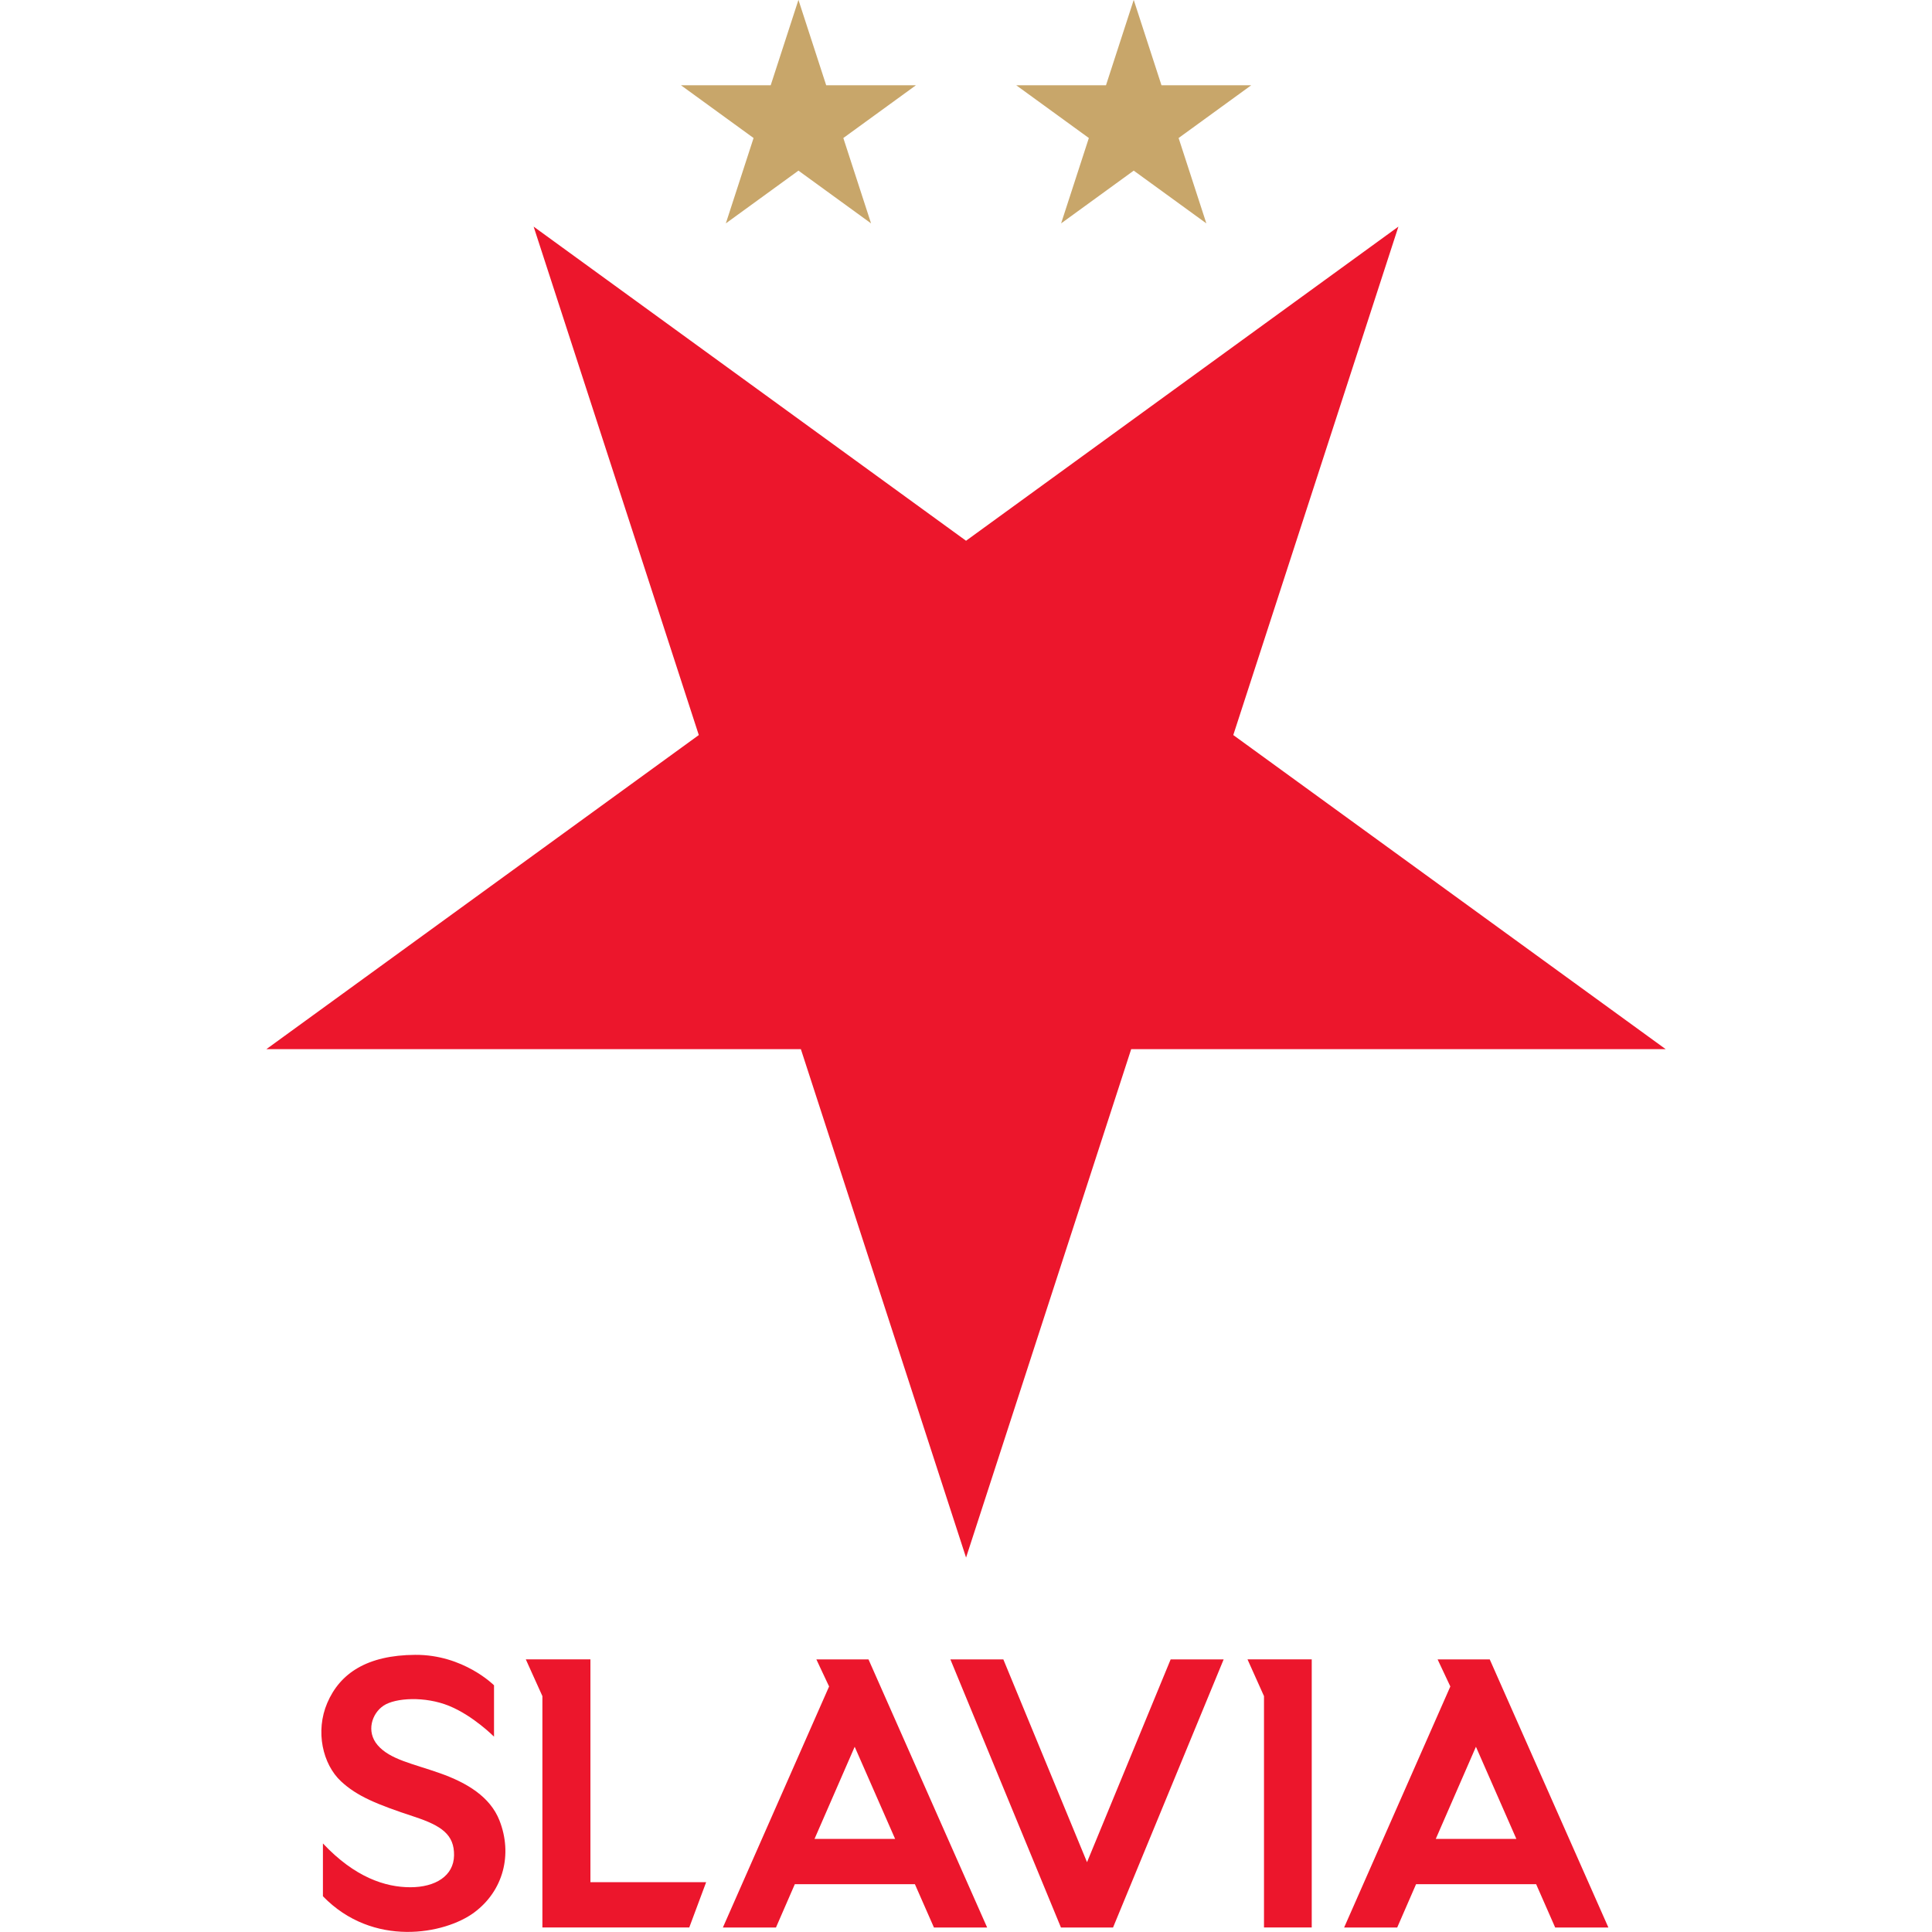
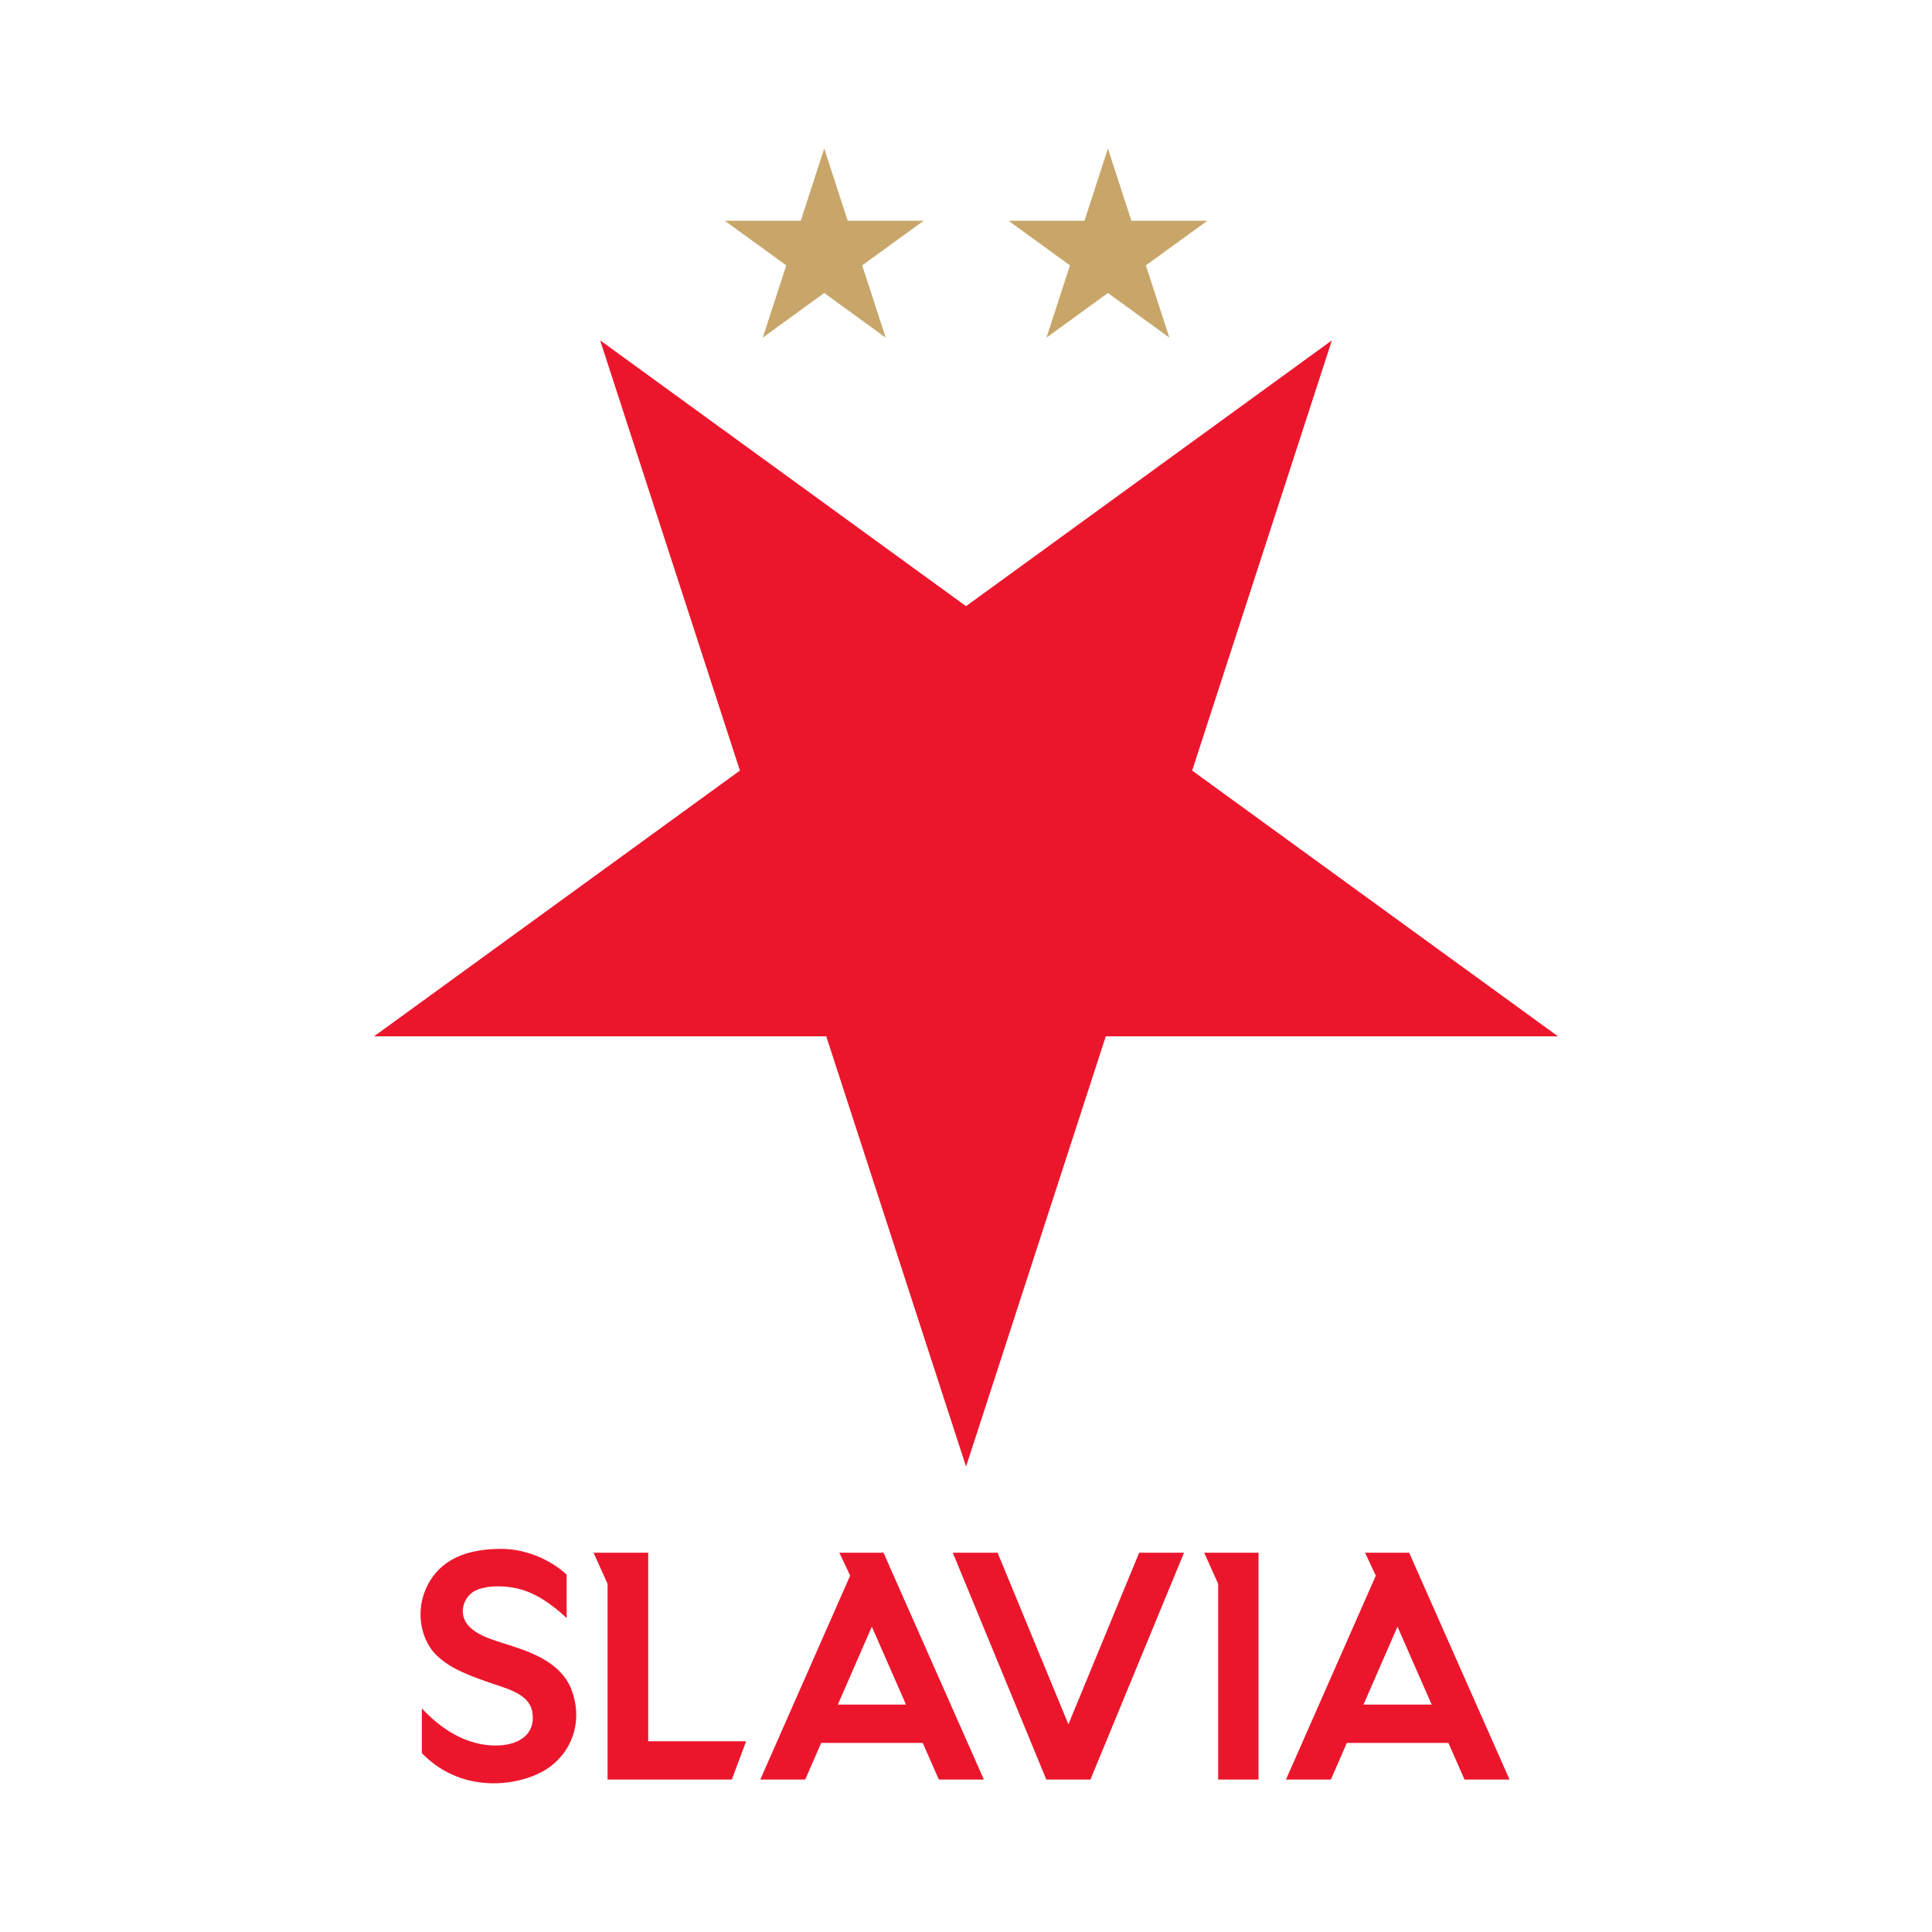
<svg xmlns="http://www.w3.org/2000/svg" width="260" height="260" viewBox="0 0 260 260" version="1.1" preserveAspectRatio="xMidYMid meet">
-   <svg x="35.849" y="0" width="188.302" height="260" viewBox="0 0 96.208 132.84" preserveAspectRatio="xMidYMid meet">
+   <svg x="20" y="20" width="220" height="220" viewBox="0 0 96.208 132.84" preserveAspectRatio="xMidYMid meet">
    <g transform="translate(-116.95 288.55)">
      <g transform="matrix(.19751 0 0 -.19751 106.52 -132.62)">
        <path d="m296.38 247.25 57.486 177h186.06l-150.52 109.34 57.486 177-150.52-109.36-150.53 109.36 57.5-177-150.53-109.34h186.06z" fill="#ec162c" />
        <path d="m238.03 789.52 9.657-29.72h31.247l-25.28-18.367 9.657-29.72-25.28 18.367-25.28-18.367 9.656 29.72-25.28 18.367h31.247z" fill="#c8a66a" />
        <path d="m354.75 789.52-9.655-29.72h-31.248l25.28-18.367-9.656-29.72 25.279 18.367 25.282-18.367-9.658 29.72 25.282 18.367h-31.248z" fill="#c8a66a" />
        <path d="m394.36 211.81 5.738-12.793v-80.539h16.619v93.332z" fill="#ec162c" />
        <path d="m200.02 118.48h-51.127v80.539l-5.774 12.793h22.491v-77.573h40.285z" fill="#ec162c" />
        <path d="m72.49 129.35v18.384c11.112-11.817 21.723-15.25 30.432-15.25 8.709 0 15.116 3.938 15.216 11.11 0.1 7.17-4.305 10.303-13.815 13.435-13.121 4.32-19.956 7.14-25.526 12.322-6.407 5.959-9.012 17.431-4.805 27.273 4.404 10.302 13.815 16.665 30.632 16.766 16.818 0.102 27.429-10.604 27.429-10.604v-17.881s-7.207 7.274-15.616 10.708c-8.409 3.435-18.72 2.828-22.824 0.101-4.104-2.727-6.131-9.01-2.103-13.736 4.305-5.05 12.313-6.466 21.723-9.797 9.41-3.335 17.465-8.181 20.722-16.465 4.605-11.717 1.402-24.443-8.809-32.02-10.211-7.577-35.237-12.323-52.656 5.654z" fill="#ec162c" />
        <path d="m473.88 181.39 14.074-32.075h-28.056l13.981 32.075m-8.912 20.988-36.971-83.905h18.479l6.565 15.083h41.795l6.631-15.083h18.521l-41.302 93.332h-18.15z" fill="#ec162c" />
        <path d="m257.61 181.39 14.073-32.075h-28.054l13.981 32.075m-8.912 20.988-36.97-83.905h18.478l6.566 15.083h41.794l6.632-15.083h18.519l-41.3 93.332h-18.149z" fill="#ec162c" />
        <path d="m338.49 141.21-29.132 70.595h-18.436l38.491-93.332h18.138l38.505 93.332h-18.452z" fill="#ec162c" />
      </g>
    </g>
  </svg>
</svg>
